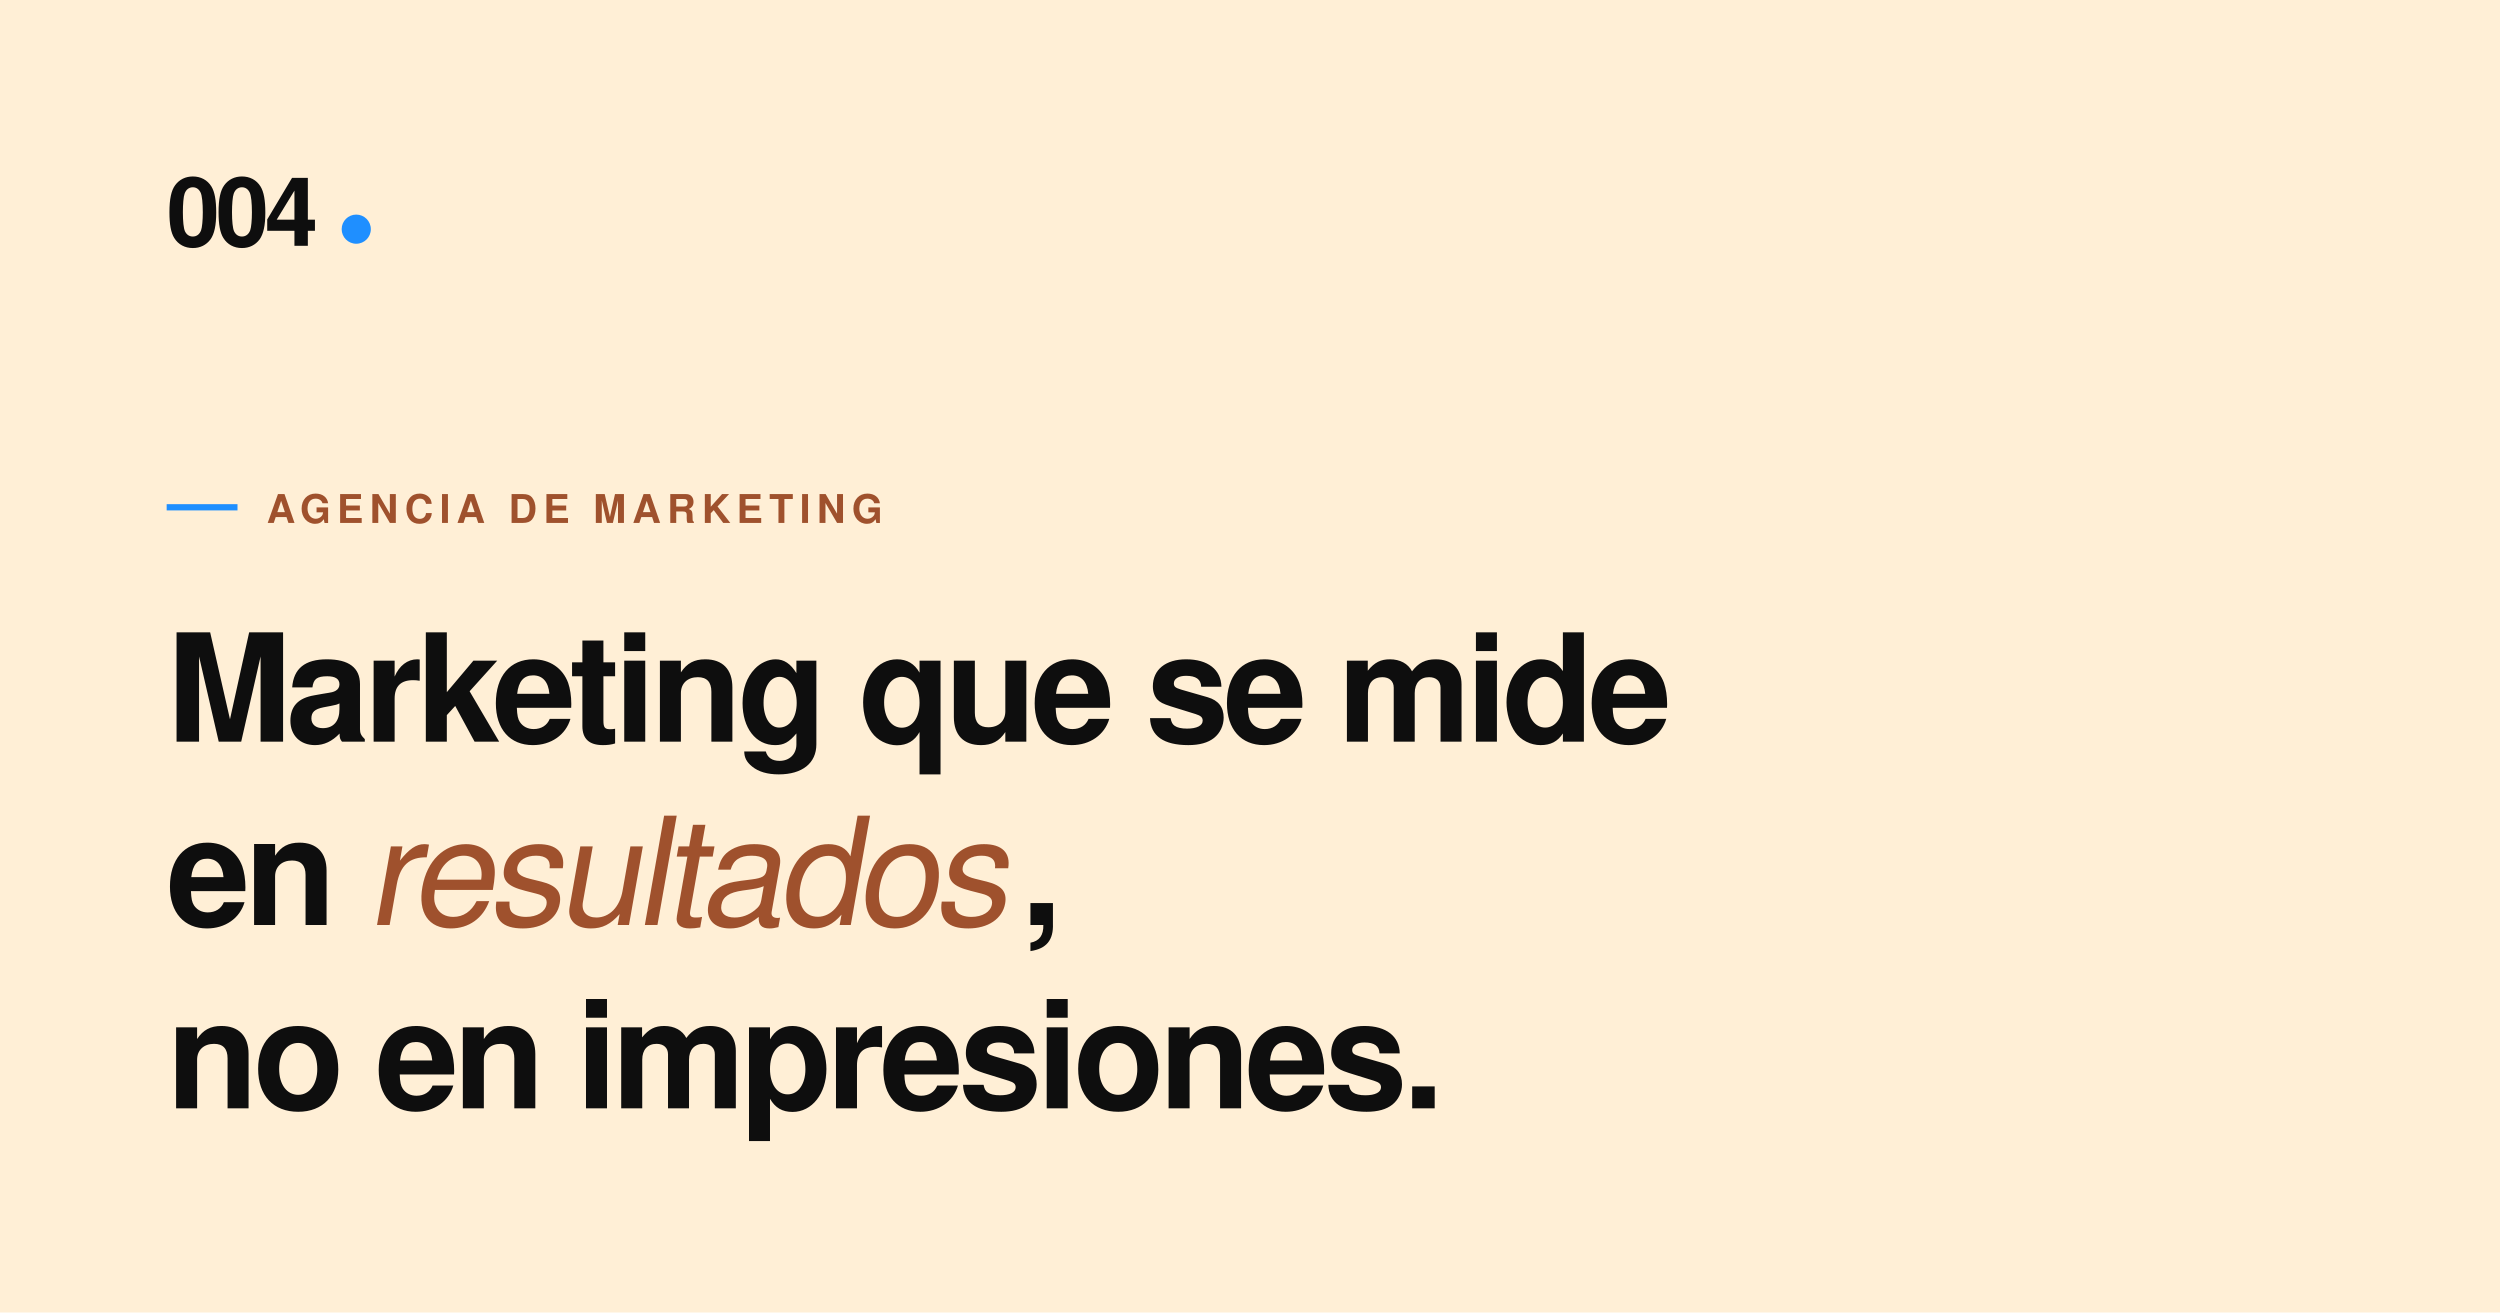
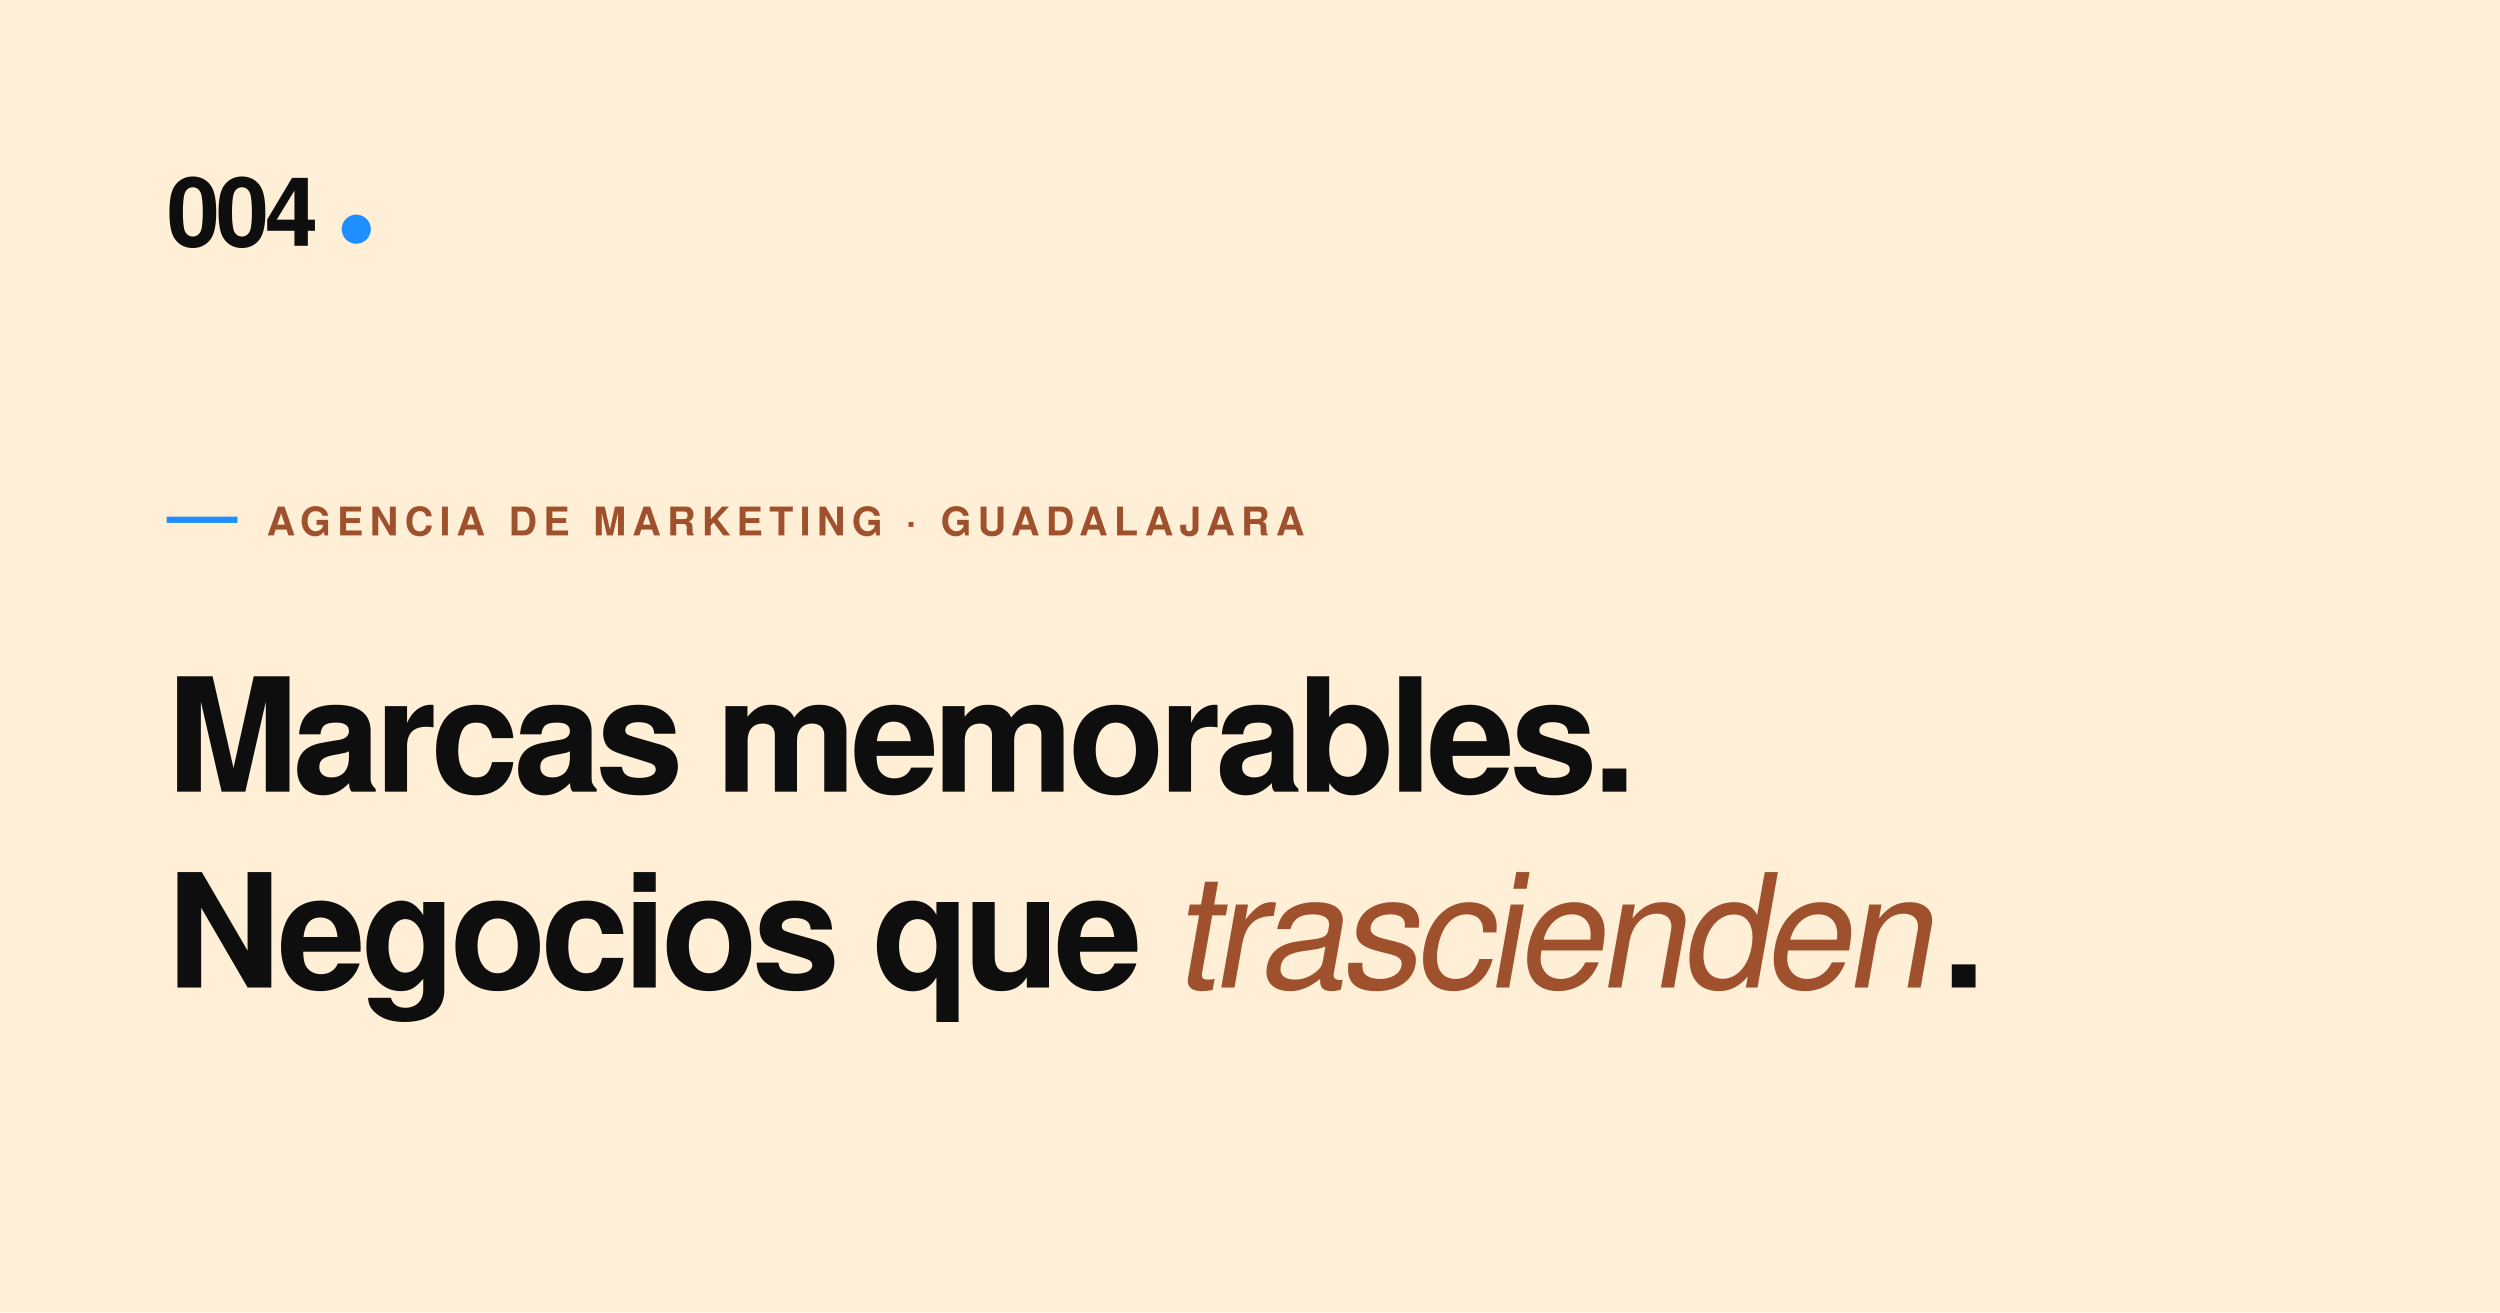
<svg xmlns="http://www.w3.org/2000/svg" width="1200" height="630" viewBox="0 0 1200 630">
  <rect width="1200" height="630" fill="#FFEFD6" />
  <text x="80" y="118" font-family="Helvetica" font-size="46" font-weight="700" letter-spacing="-2" fill="#0E0E0E">004</text>
  <circle cx="171" cy="110" r="7" fill="#1F8FFF" />
-   <rect x="80" y="242" width="34" height="3" fill="#1F8FFF" />
-   <text x="128" y="251" font-family="Helvetica" font-size="19" font-weight="700" letter-spacing="3" fill="#9F512D">AGENCIA DE MARKETING</text>
-   <g font-family="Helvetica" font-size="72" font-weight="700" letter-spacing="-2.6" fill="#0E0E0E">
-     <text x="80" y="356">Marketing que se mide</text>
-     <text x="80" y="444">en</text>
-     <text transform="translate(176,444) skewX(-10)" x="0" y="0" font-weight="400" fill="#9F512D">resultados</text>
-     <text x="490" y="444">,</text>
-     <text x="80" y="532">no en impresiones.</text>
+   <rect x="80" y="248" width="34" height="3" fill="#1F8FFF" />
+   <text x="128" y="257" font-family="Helvetica" font-size="19" font-weight="700" letter-spacing="3" fill="#9F512D">AGENCIA DE MARKETING · GUADALAJARA</text>
+   <g font-family="Helvetica" font-size="76" font-weight="700" letter-spacing="-2.8" fill="#0E0E0E">
+     <text x="80" y="380">Marcas memorables.</text>
+     <text x="80" y="474">Negocios que</text>
+     <text transform="translate(563,474) skewX(-10)" x="0" y="0" font-weight="400" fill="#9F512D">trascienden</text>
+     <text x="932" y="474">.</text>
  </g>
</svg>
